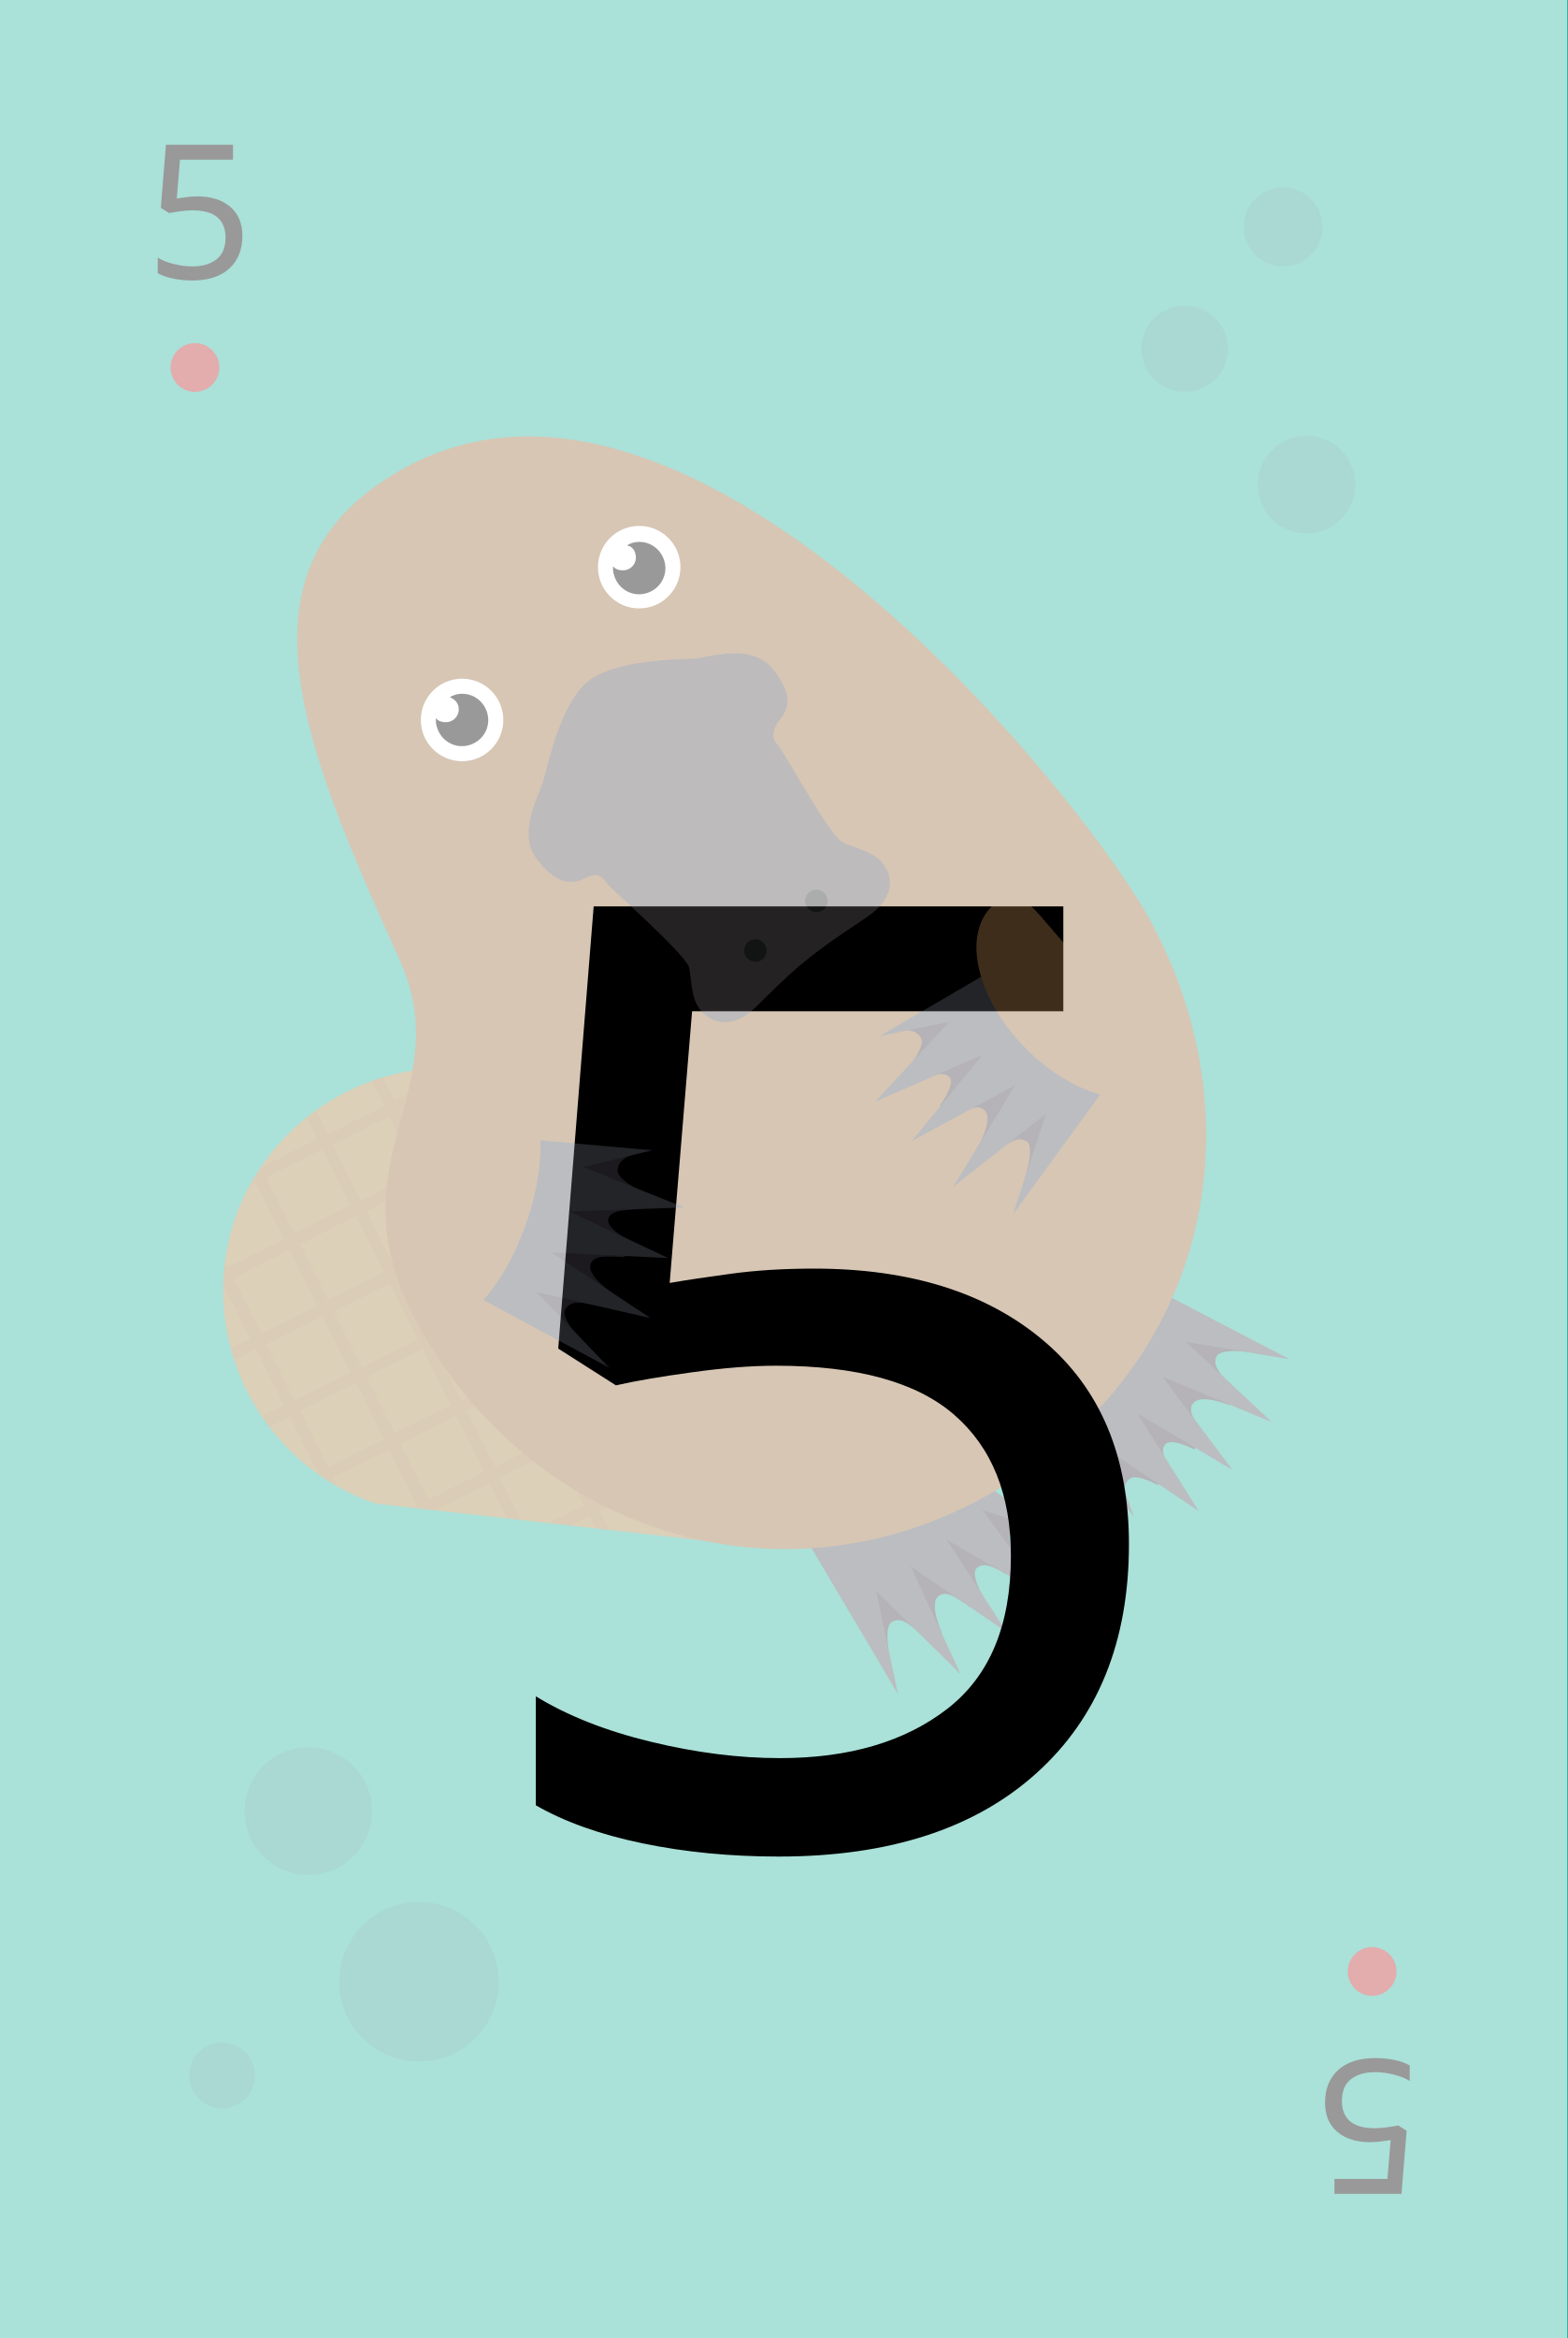
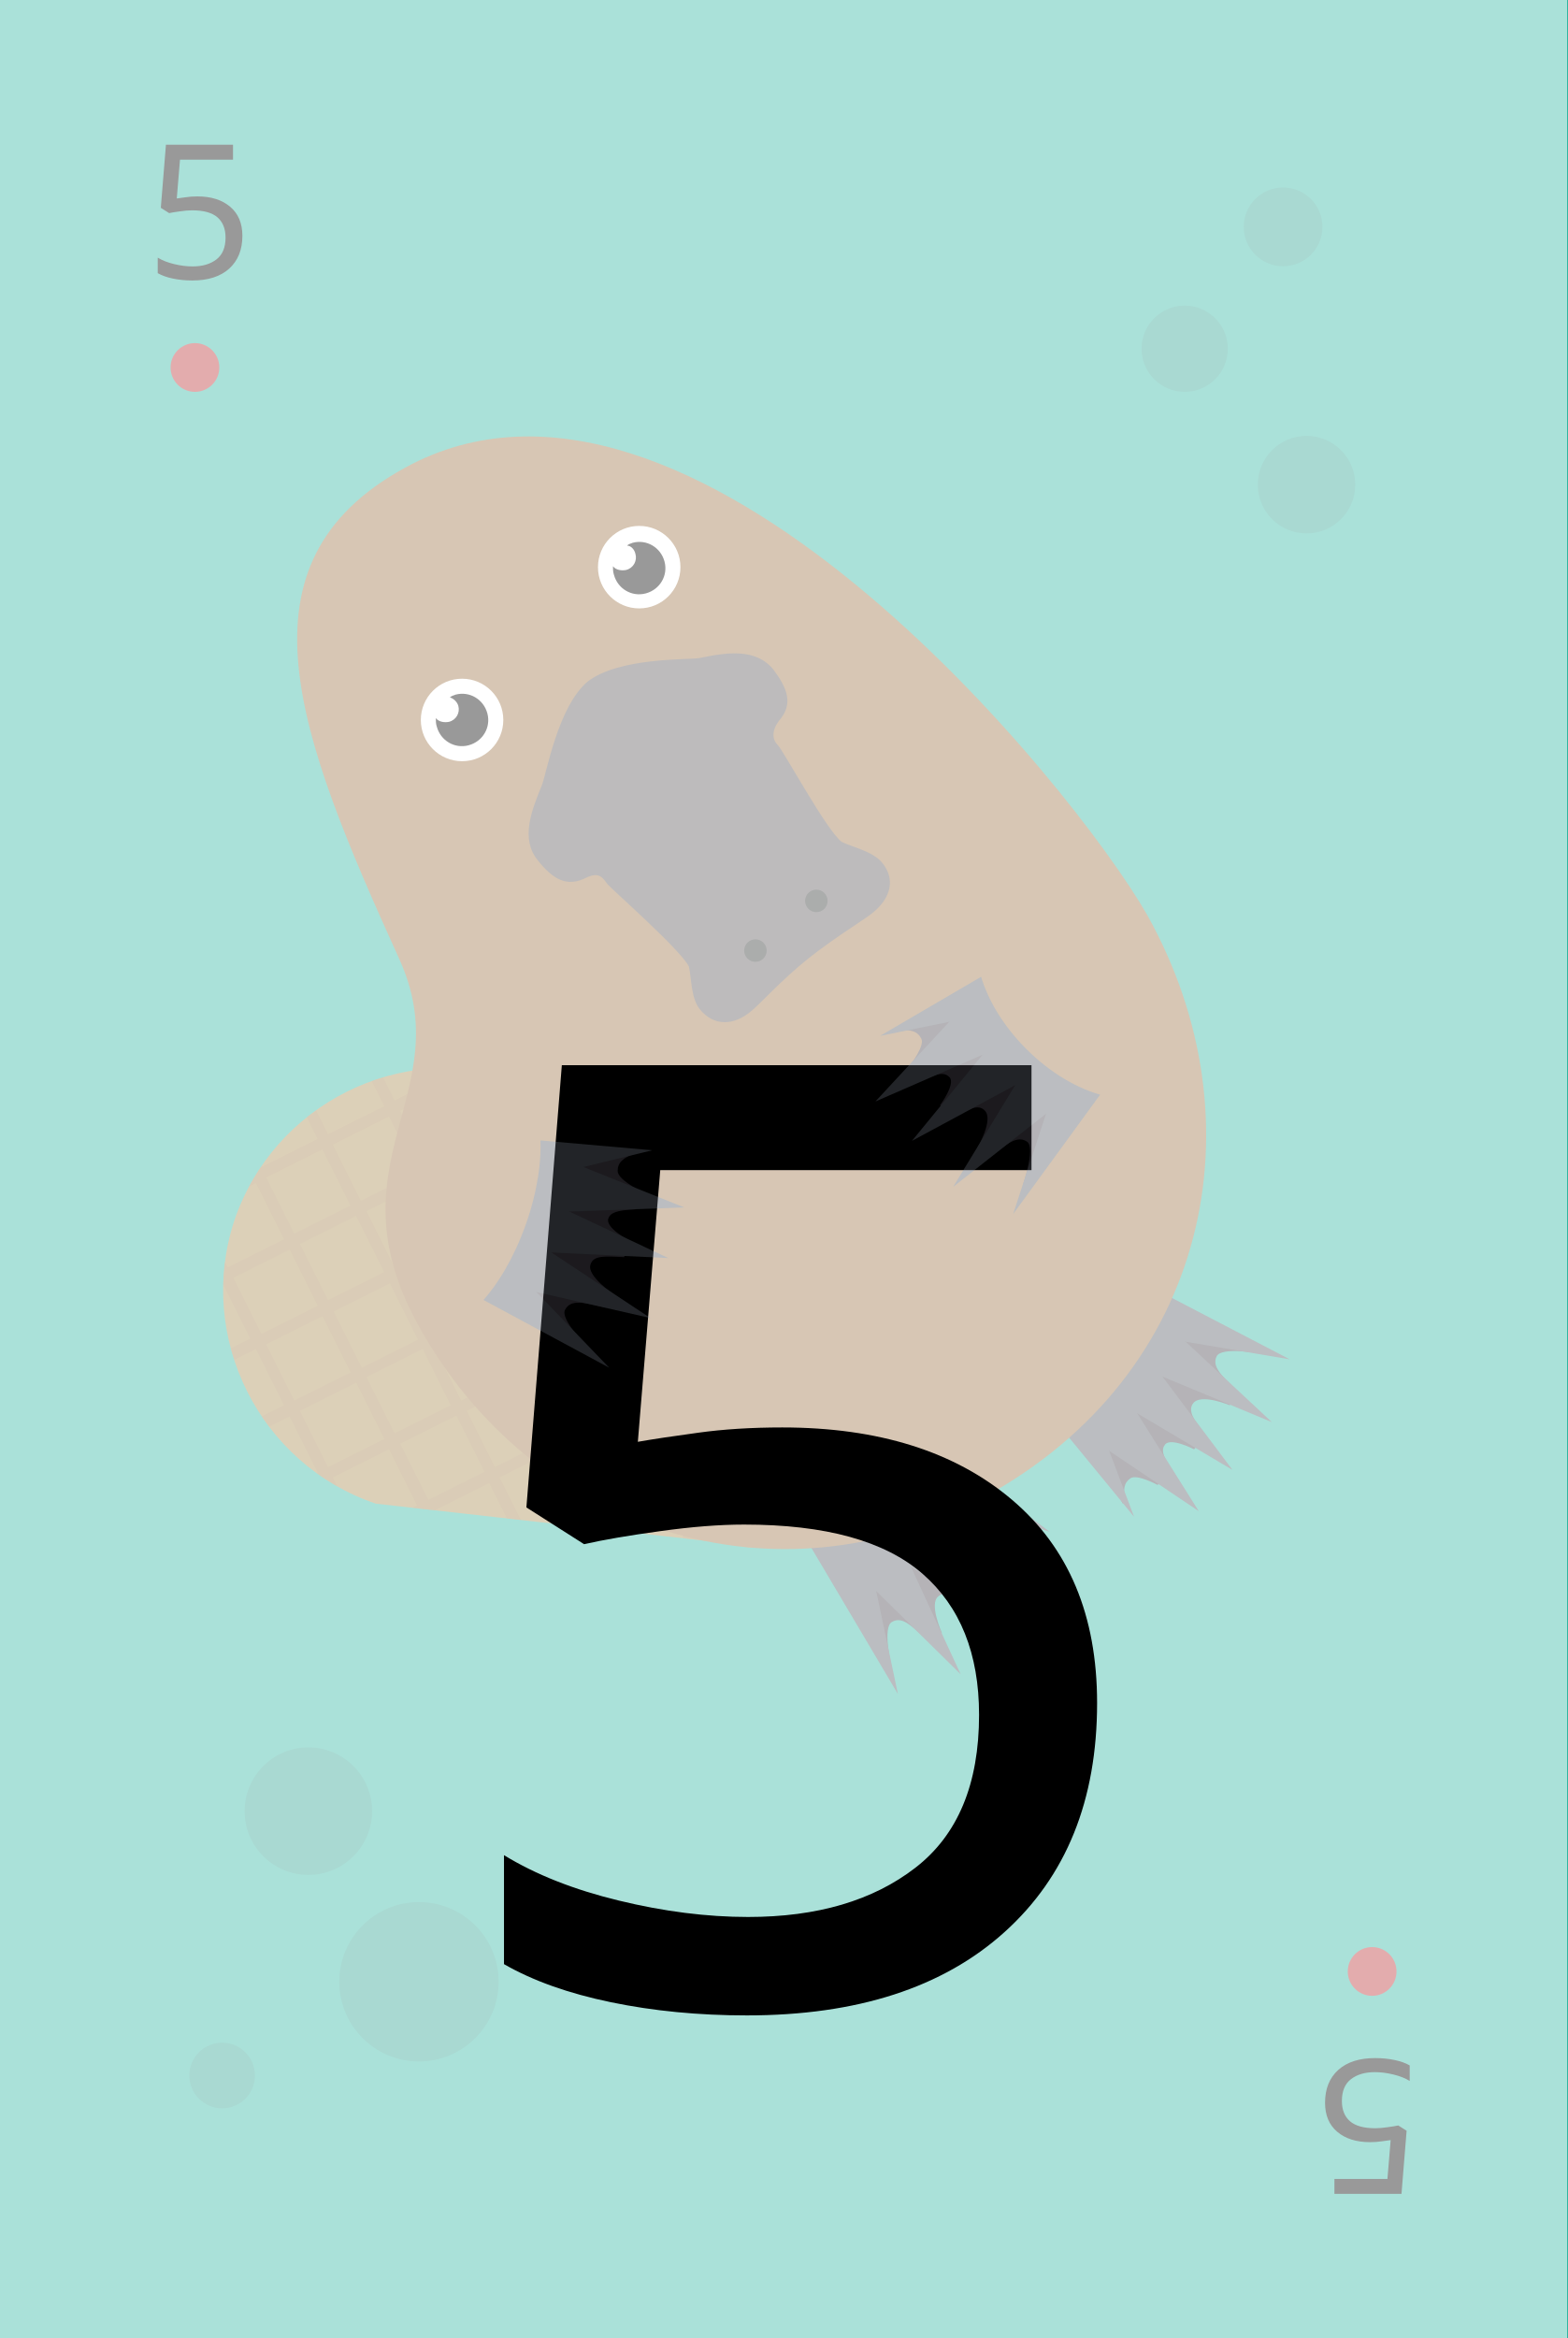
<svg xmlns="http://www.w3.org/2000/svg" xmlns:xlink="http://www.w3.org/1999/xlink" version="1.1" id="Layer_1" x="0px" y="0px" viewBox="0 0 167.2 249.4" enable-background="new 0 0 167.2 249.4" xml:space="preserve">
  <rect x="-5.7" y="-5.7" fill="#2BB4A0" width="178.6" height="260.8" />
  <g>
    <path fill="#A8894E" d="M88.4,134.5l-33.2-19.4c-12.5-4.1-26,2.7-30.2,15.1c-4.1,12.5,2.7,26,15.1,30.2l38.2,4.3   C90.9,168.9,100.9,138.7,88.4,134.5z" />
    <g opacity="0.4">
      <defs>
        <path id="SVGID_1_" opacity="0.4" d="M88.4,134.5l-33.2-19.4c-12.5-4.1-26,2.7-30.2,15.1c-4.1,12.5,2.7,26,15.1,30.2l38.2,4.3     C90.9,168.9,100.9,138.7,88.4,134.5z" />
      </defs>
      <clipPath id="SVGID_2_">
        <use xlink:href="#SVGID_1_" overflow="visible" />
      </clipPath>
      <path clip-path="url(#SVGID_2_)" fill="#9A7143" d="M45.7,197.1l71.2-35.7l-0.3-0.5l0.5-0.3L81.4,89.4l-0.5,0.3l-0.3-0.5    L9.5,124.8l0.3,0.5l-0.5,0.3l35.7,71.2l0.5-0.3L45.7,197.1z M66.5,151l3,6l-6,3l-3-6L66.5,151z M59.9,153l-3-6l6-3l3,6L59.9,153z     M67.5,150.5l6-3l3,6l-6,3L67.5,150.5z M67,149.4l-3-6l6-3l3,6L67,149.4z M63.4,142.3l-3-6l6-3l3,6L63.4,142.3z M71.1,139.8l6-3    l3,6l-6,3L71.1,139.8z M70.5,138.7l-3-6l6-3l3,6L70.5,138.7z M67,131.6l-3-6l6-3l3,6L67,131.6z M65.9,132.2l-6,3l-3-6l6-3    L65.9,132.2z M58.8,135.7l-6,3l-3-6l6-3L58.8,135.7z M59.3,136.8l3,6l-6,3l-3-6L59.3,136.8z M55.2,146.4l-6,3l-3-6l6-3L55.2,146.4    z M55.8,147.5l3,6l-6,3l-3-6L55.8,147.5z M59.3,154.6l3,6l-6,3l-3-6L59.3,154.6z M62.9,161.7l3,6l-6,3l-3-6L62.9,161.7z M64,161.2    l6-3l3,6l-6,3L64,161.2z M71.1,157.6l6-3l3,6l-6,3L71.1,157.6z M78.2,154l6-3l3,6l-6,3L78.2,154z M77.7,153l-3-6l6-3l3,6L77.7,153    z M81.7,143.4l6-3l3,6l-6,3L81.7,143.4z M81.2,142.3l-3-6l6-3l3,6L81.2,142.3z M77.6,135.2l-3-6l6-3l3,6L77.6,135.2z M74.1,128.1    l-3-6l6-3l3,6L74.1,128.1z M70.5,121l-3-6l6-3l3,6L70.5,121z M69.4,121.5l-6,3l-3-6l6-3L69.4,121.5z M62.3,125.1l-6,3l-3-6l6-3    L62.3,125.1z M55.2,128.6l-6,3l-3-6l6-3L55.2,128.6z M48.1,132.2l-6,3l-3-6l6-3L48.1,132.2z M48.6,133.2l3,6l-6,3l-3-6L48.6,133.2    z M44.6,142.9l-6,3l-3-6l6-3L44.6,142.9z M45.1,143.9l3,6l-6,3l-3-6L45.1,143.9z M48.7,151l3,6l-6,3l-3-6L48.7,151z M52.2,158.2    l3,6l-6,3l-3-6L52.2,158.2z M55.8,165.3l3,6l-6,3l-3-6L55.8,165.3z M59.4,172.4l3,6l-6,3l-3-6L59.4,172.4z M60.4,171.9l6-3l3,6    l-6,3L60.4,171.9z M67.5,168.3l6-3l3,6l-6,3L67.5,168.3z M74.6,164.7l6-3l3,6l-6,3L74.6,164.7z M81.8,161.2l6-3l3,6l-6,3    L81.8,161.2z M88.9,157.6l6-3l3,6l-6,3L88.9,157.6z M88.3,156.5l-3-6l6-3l3,6L88.3,156.5z M92.4,146.9l6-3l3,6l-6,3L92.4,146.9z     M91.9,145.8l-3-6l6-3l3,6L91.9,145.8z M88.3,138.7l-3-6l6-3l3,6L88.3,138.7z M84.8,131.6l-3-6l6-3l3,6L84.8,131.6z M81.2,124.5    l-3-6l6-3l3,6L81.2,124.5z M77.6,117.4l-3-6l6-3l3,6L77.6,117.4z M74.1,110.3l-3-6l6-3l3,6L74.1,110.3z M73,110.8l-6,3l-3-6l6-3    L73,110.8z M65.9,114.4l-6,3l-3-6l6-3L65.9,114.4z M58.8,117.9l-6,3l-3-6l6-3L58.8,117.9z M51.7,121.5l-6,3l-3-6l6-3L51.7,121.5z     M44.5,125.1l-6,3l-3-6l6-3L44.5,125.1z M37.4,128.6l-6,3l-3-6l6-3L37.4,128.6z M38,129.7l3,6l-6,3l-3-6L38,129.7z M33.9,139.3    l-6,3l-3-6l6-3L33.9,139.3z M34.4,140.4l3,6l-6,3l-3-6L34.4,140.4z M38,147.5l3,6l-6,3l-3-6L38,147.5z M41.5,154.6l3,6l-6,3l-3-6    L41.5,154.6z M45.1,161.7l3,6l-6,3l-3-6L45.1,161.7z M48.7,168.8l3,6l-6,3l-3-6L48.7,168.8z M52.2,176l3,6l-6,3l-3-6L52.2,176z     M55.8,183.1l3,6l-6,3l-3-6L55.8,183.1z M56.9,182.5l6-3l3,6l-6,3L56.9,182.5z M64,179l6-3l3,6l-6,3L64,179z M71.1,175.4l6-3l3,6    l-6,3L71.1,175.4z M78.2,171.8l6-3l3,6l-6,3L78.2,171.8z M85.3,168.3l6-3l3,6l-6,3L85.3,168.3z M92.4,164.7l6-3l3,6l-6,3    L92.4,164.7z M99.6,161.1l6-3l3,6l-6,3L99.6,161.1z M99,160.1l-3-6l6-3l3,6L99,160.1z M103.1,150.5l6-3l3,6l-6,3L103.1,150.5z     M102.6,149.4l-3-6l6-3l3,6L102.6,149.4z M99,142.3l-3-6l6-3l3,6L99,142.3z M95.4,135.2l-3-6l6-3l3,6L95.4,135.2z M91.9,128l-3-6    l6-3l3,6L91.9,128z M88.3,120.9l-3-6l6-3l3,6L88.3,120.9z M84.7,113.8l-3-6l6-3l3,6L84.7,113.8z M81.2,106.7l-3-6l6-3l3,6    L81.2,106.7z M77.6,99.6l-3-6l6-3l3,6L77.6,99.6z M76.5,100.1l-6,3l-3-6l6-3L76.5,100.1z M69.4,103.7l-6,3l-3-6l6-3L69.4,103.7z     M62.3,107.3l-6,3l-3-6l6-3L62.3,107.3z M55.2,110.8l-6,3l-3-6l6-3L55.2,110.8z M48.1,114.4l-6,3l-3-6l6-3L48.1,114.4z M41,118    l-6,3l-3-6l6-3L41,118z M33.9,121.5l-6,3l-3-6l6-3L33.9,121.5z M26.7,125.1l-6,3l-3-6l6-3L26.7,125.1z M27.3,126.2l3,6l-6,3l-3-6    L27.3,126.2z M23.2,135.8l-6,3l-3-6l6-3L23.2,135.8z M23.7,136.8l3,6l-6,3l-3-6L23.7,136.8z M27.3,143.9l3,6l-6,3l-3-6L27.3,143.9    z M30.9,151.1l3,6l-6,3l-3-6L30.9,151.1z M34.4,158.2l3,6l-6,3l-3-6L34.4,158.2z M38,165.3l3,6l-6,3l-3-6L38,165.3z M41.6,172.4    l3,6l-6,3l-3-6L41.6,172.4z M45.1,179.5l3,6l-6,3l-3-6L45.1,179.5z M48.7,186.6l3,6l-6,3l-3-6L48.7,186.6z M109.7,163.6l-3-6l6-3    l3,6L109.7,163.6z M16.6,122.6l3,6l-6,3l-3-6L16.6,122.6z" />
    </g>
  </g>
  <g>
    <path fill="#45404B" d="M134.5,144.4c0,0-4.2-0.8-4.7,0.3c-0.5,1.1,0.5,2,2.3,3.8l-0.9,1.4c0,0-3.1-1.3-3.9-0.2   c-0.6,0.8,0.1,1.8,1.3,3.5l-1.2,1.4c0,0-2.5-1.3-3.1-0.5c-0.4,0.5-0.3,1.2,0.8,2.9l-1.6,1.4c0,0-2.2-1.2-2.9-0.7   c-0.7,0.5-0.8,1.2-0.5,2.6l-0.3,0.1l-3.5-6.7l4.7-5.7l4.2-5.1l1.6-1.2L134.5,144.4z" />
    <polygon fill="#545A63" points="117.6,144.8 112.6,150.9 127.9,161.2  " />
    <polygon fill="#545A63" points="120.1,141.6 115.5,147.3 131.5,156.8  " />
    <polygon fill="#545A63" points="115.5,147.2 112.3,151.2 121,161.8  " />
    <polygon fill="#545A63" points="122.2,139.1 117.9,144.3 135.7,151.7  " />
    <polygon fill="#545A63" points="123.4,137.6 119.8,142 137.6,145  " />
  </g>
  <g>
    <path fill="#45404B" d="M95.1,177.7c0,0-1-4.2,0.1-4.7c1.1-0.6,2,0.4,3.9,2.1l1.4-0.9c0,0-1.4-3.1-0.4-3.9c0.8-0.7,1.8,0,3.5,1.2   l1.3-1.2c0,0-1.5-2.5-0.6-3.1c0.5-0.4,1.2-0.4,3,0.7l1.3-1.6c0,0-1.3-2.1-0.8-2.8c0.5-0.7,1.2-0.9,2.6-0.6l0-0.3l-6.8-3.2l-5.4,5   l-4.9,4.4l-1.1,1.7L95.1,177.7z" />
    <polygon fill="#545A63" points="94.8,160.7 100.7,155.5 111.7,170.4  " />
    <polygon fill="#545A63" points="91.8,163.4 97.3,158.5 107.4,174.1  " />
    <polygon fill="#545A63" points="97.1,158.6 101,155.2 112,163.4  " />
    <polygon fill="#545A63" points="89.3,165.6 94.4,161.1 102.5,178.6  " />
    <polygon fill="#545A63" points="86.5,165 92.1,163.1 95.8,180.7  " />
  </g>
  <path fill="#9A7143" d="M43.2,49.9c-18.6,10.2-11.5,28.4-0.6,52.4c6.5,14.3-7.6,21.6,2,39c12.1,22.1,38.4,30.5,60.4,18.4  c24-13.1,29.7-40.1,17.4-62.1C114.5,83.8,73.6,33.2,43.2,49.9z" />
  <g>
    <g>
      <circle fill="#FFFFFF" cx="49.3" cy="76.8" r="4.4" />
      <g>
        <path fill="#010101" d="M48.9,75.3c0.2,0.7-0.2,1.5-1,1.7c-0.5,0.1-1.1,0-1.4-0.4c0,0.3,0,0.6,0.1,0.9c0.4,1.5,1.9,2.4,3.4,2     c1.5-0.4,2.4-1.9,2-3.4s-1.9-2.4-3.4-2c-0.2,0.1-0.4,0.1-0.6,0.3C48.4,74.5,48.8,74.9,48.9,75.3z" />
      </g>
    </g>
    <g>
      <circle fill="#FFFFFF" cx="68.2" cy="60.5" r="4.4" />
      <g>
        <path fill="#010101" d="M67.8,59.1c0.2,0.7-0.2,1.5-1,1.7c-0.5,0.1-1.1,0-1.4-0.4c0,0.3,0,0.6,0.1,0.9c0.4,1.5,1.9,2.4,3.4,2     c1.5-0.4,2.4-1.9,2-3.4c-0.4-1.5-1.9-2.4-3.4-2c-0.2,0.1-0.4,0.1-0.6,0.3C67.3,58.2,67.7,58.6,67.8,59.1z" />
      </g>
    </g>
  </g>
  <circle fill="#BA3033" cx="20.8" cy="39.2" r="2.6" />
  <g>
    <text transform="matrix(1 0 0 1 15.5643 29.7173)" font-family="'RobotoSlab-Regular'" font-size="20">5</text>
  </g>
  <circle fill="#BA3033" cx="146.4" cy="210.3" r="2.6" />
  <g>
    <text transform="matrix(-1 0 0 -1 151.6725 219.7435)" font-family="'RobotoSlab-Regular'" font-size="20">5</text>
  </g>
-   <text id="number" transform="matrix(1 0 0 1 48.3574 196.6374)" font-family="'RobotoSlab-Thin'" font-size="140">5</text>
+   <text id="number" x="85" y="165" dominant-baseline="middle" text-anchor="middle" font-family="'RobotoSlab-Thin'" font-size="140">5</text>
  <circle opacity="0.2" fill="#1A4E47" cx="32.9" cy="193.2" r="6.8" />
  <circle opacity="0.2" fill="#1A4E47" cx="136.9" cy="24.2" r="4.2" />
  <circle opacity="0.2" fill="#1A4E47" cx="139.4" cy="51.7" r="5.2" />
  <circle opacity="0.2" fill="#1A4E47" cx="44.7" cy="211.4" r="8.5" />
  <circle opacity="0.2" fill="#1A4E47" cx="23.7" cy="221.4" r="3.5" />
  <circle opacity="0.2" fill="#1A4E47" cx="126.4" cy="37.2" r="4.6" />
  <g>
    <g>
      <path fill="#45404B" d="M62.7,143.7c0,0-3-3-2.4-4c0.6-1.1,1.9-0.8,4.4-0.2l0.7-1.5c0,0-2.8-1.9-2.4-3.1c0.3-1,1.5-0.9,3.6-0.8    l0.5-1.8c0,0-2.5-1.3-2.2-2.3c0.2-0.6,0.8-0.9,2.9-1l0.3-2.1c0,0-2.2-1.1-2.2-2c0-0.9,0.6-1.4,1.9-1.9l-0.1-0.3l-7.5,0.9l-2,7.1    l-1.9,6.3l-0.1,2L62.7,143.7z" />
      <polygon fill="#545A63" points="53.5,129.5 55.8,121.9 73,128.8   " />
      <polygon fill="#545A63" points="52.4,133.3 54.5,126.3 71.3,134.2   " />
      <polygon fill="#545A63" points="54.4,126.4 55.9,121.5 69.6,122.7   " />
      <polygon fill="#545A63" points="51.4,136.5 53.4,130 69.4,140.6   " />
      <polygon fill="#545A63" points="50.9,138.3 52.5,132.9 65,145.9   " />
    </g>
    <ellipse transform="matrix(-0.3352 0.9422 -0.9422 -0.3352 188.7524 124.1378)" fill="#9A7143" cx="50.6" cy="128.7" rx="13.4" ry="5.9" />
  </g>
  <g>
    <g>
      <path fill="#45404B" d="M109.1,126.5c0,0,1.4-4,0.5-4.7c-1-0.7-2.1,0.1-4.1,1.7l-1.2-1.1c0,0,1.7-2.9,0.8-3.9    c-0.7-0.8-1.8-0.2-3.6,0.8l-1.2-1.4c0,0,1.7-2.3,1-3c-0.5-0.5-1.2-0.5-3,0.4l-1.1-1.8c0,0,1.5-2,1.1-2.7c-0.4-0.8-1.1-1-2.5-0.9    l0-0.3l7.1-2.4l4.9,5.5l4.4,4.9l0.9,1.8L109.1,126.5z" />
      <polygon fill="#545A63" points="111.3,109.7 106,103.9 93.4,117.5   " />
      <polygon fill="#545A63" points="114,112.7 109.1,107.3 97.3,121.7   " />
      <polygon fill="#545A63" points="109.2,107.4 105.7,103.6 93.9,110.5   " />
      <polygon fill="#545A63" points="116.2,115.2 111.7,110.2 101.7,126.6   " />
      <polygon fill="#545A63" points="117.5,116.6 113.7,112.4 108.1,129.5   " />
    </g>
    <path fill="#9A7143" d="M124.7,115.6c-3.2,3.2-10,1.5-15.2-3.7c-5.2-5.2-6.9-12-3.7-15.2c3.2-3.2,4.4,0.7,9.6,5.9   C120.6,107.9,127.8,112.5,124.7,115.6z" />
  </g>
  <g>
    <path fill="#5B5557" d="M83.1,76.9c1.6-1.8,0.9-3.5-0.6-5.5c-1.9-2.3-5-1.8-7.9-1.2c-1.2,0.2-8.5-0.1-11.9,2.5   c-3.2,2.7-4.4,9.9-4.9,11.1c-1.1,2.7-2.3,5.7-0.4,8c1.6,2,3.1,2.9,5.2,1.8c1.3-0.6,1.7,0,2.2,0.7c0.5,0.6,7.8,7,8.7,8.8   c0.3,1.3,0.2,3.4,1.2,4.6c1.5,1.8,3.6,1.7,5.4,0.2c0.8-0.6,3.3-3.4,6.2-5.7s6.1-4.2,6.9-4.9c1.8-1.5,2.4-3.5,0.9-5.3   c-1-1.2-3.1-1.6-4.3-2.2c-1.6-1.2-6.2-9.7-6.8-10.3S82.3,78,83.1,76.9z" />
    <g>
      <circle fill="#2D3130" cx="80.6" cy="101.4" r="1.2" />
      <circle fill="#2D3130" cx="87.1" cy="96.1" r="1.2" />
    </g>
  </g>
  <g id="muted" opacity="0.6">
    <rect fill="#fff" x="0" y="0" width="167.2" height="249.4" />
    <use xlink:href="#number" />
  </g>
</svg>
